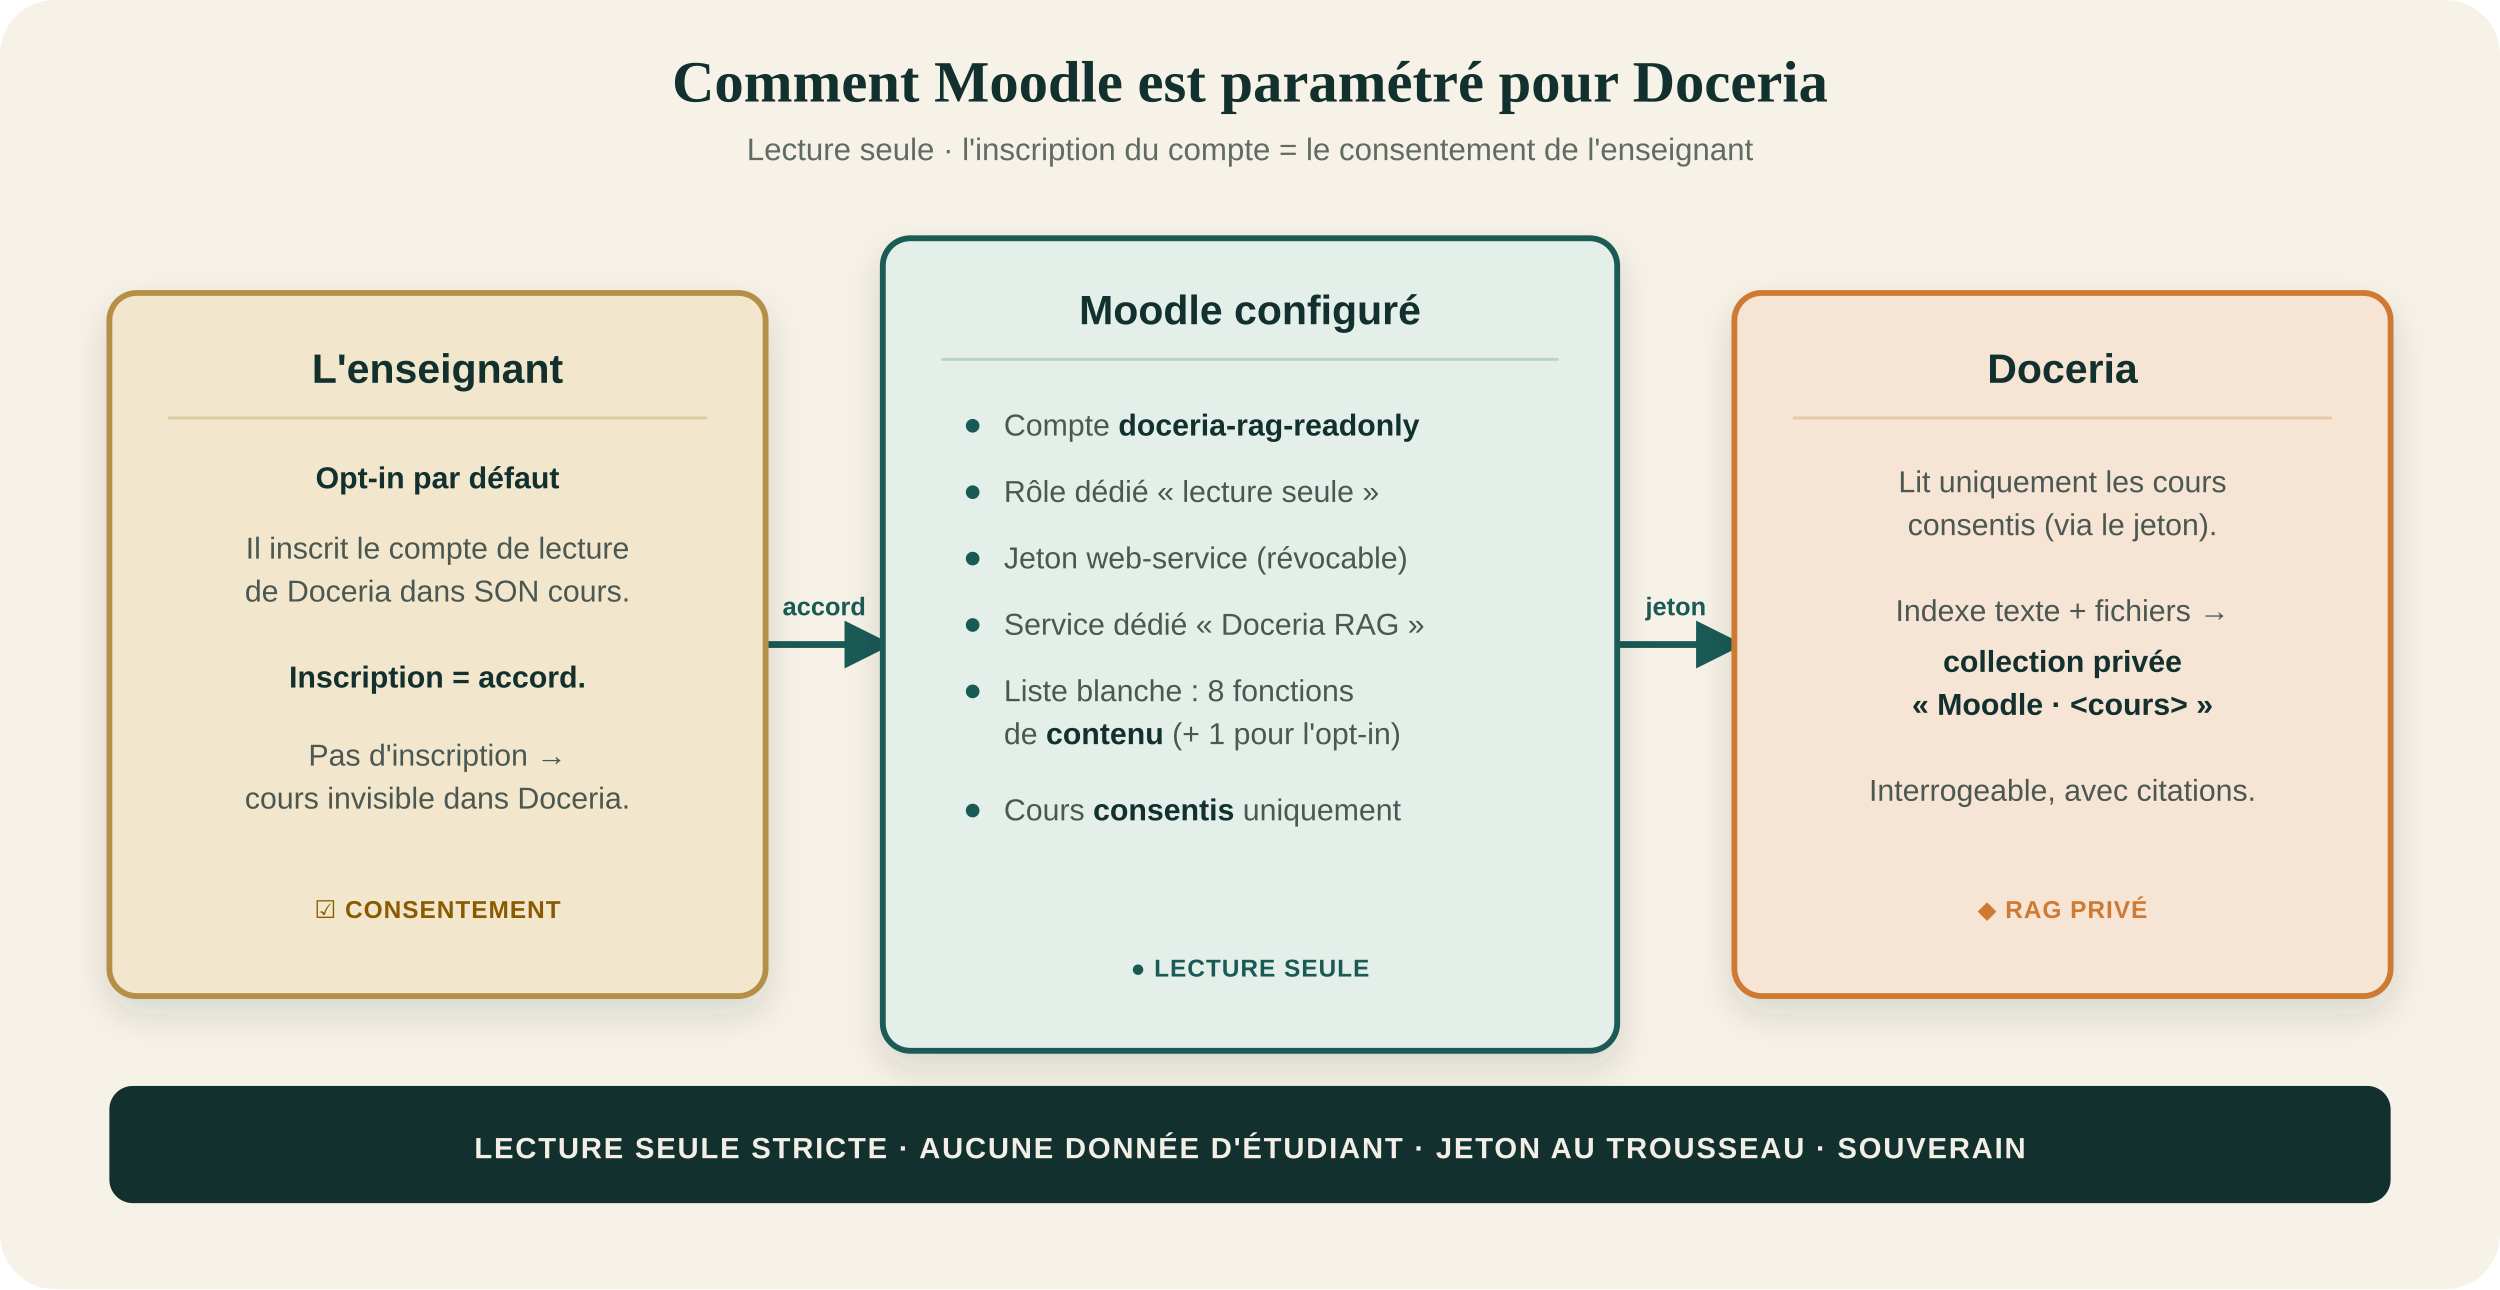
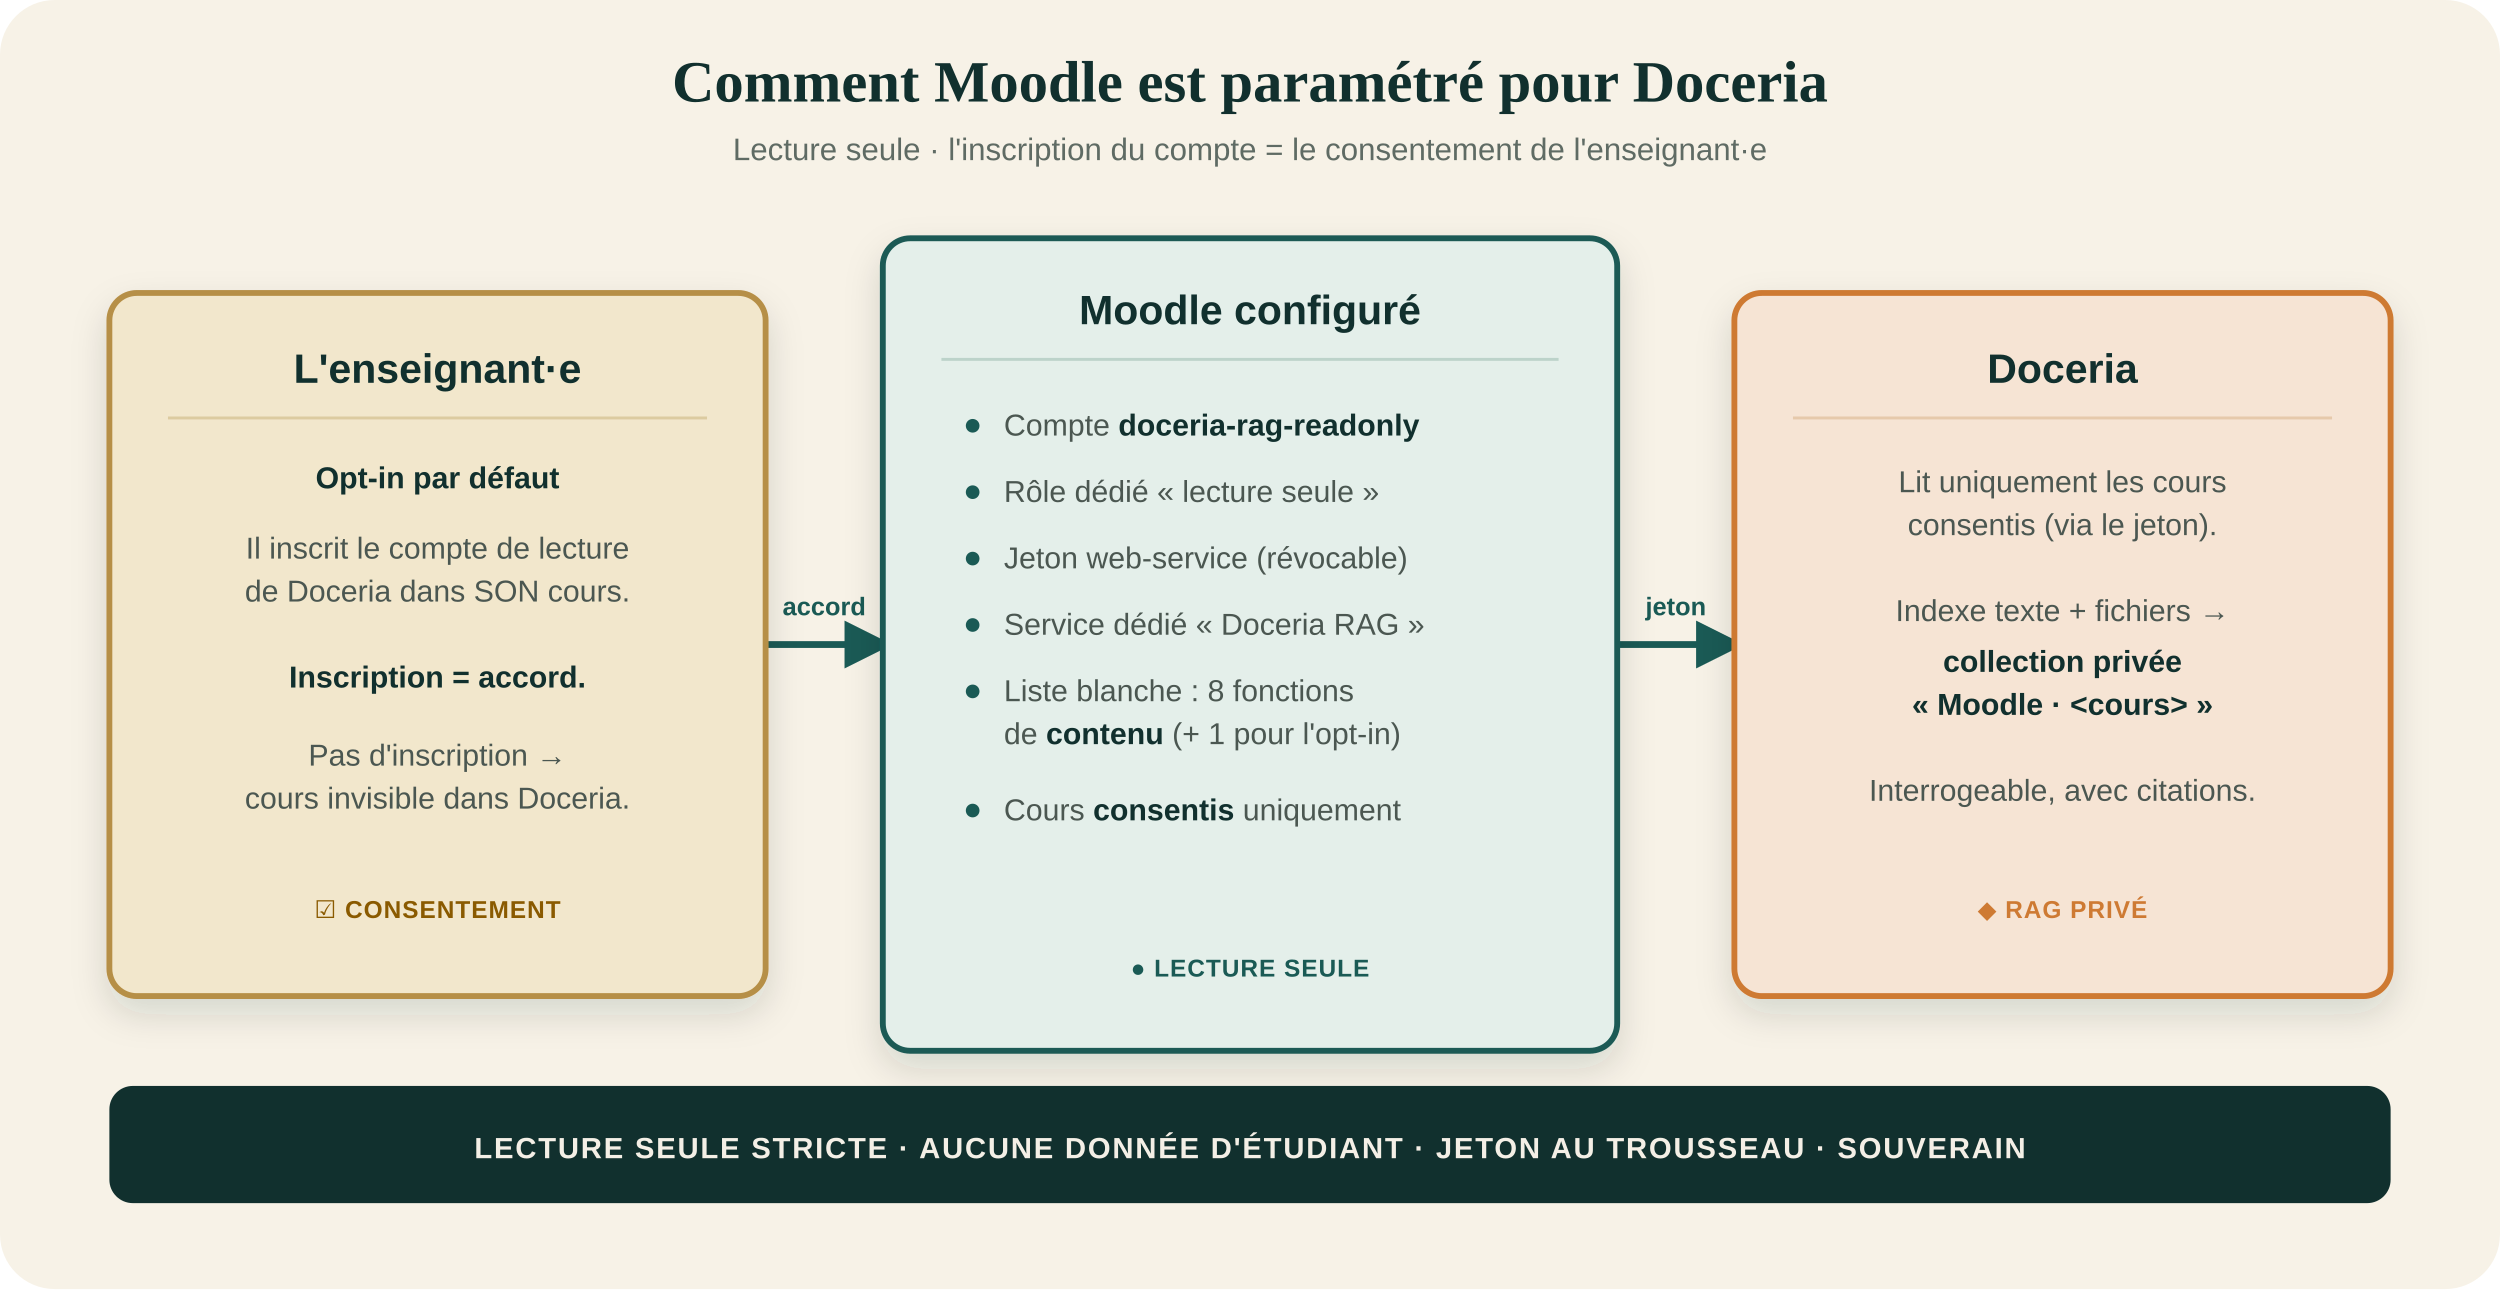
<svg xmlns="http://www.w3.org/2000/svg" width="1280" height="660" viewBox="0 0 1280 660" preserveAspectRatio="xMidYMid meet" role="img" aria-labelledby="dms-title dms-desc">
  <defs>
    <marker id="dms-ar" viewBox="0 0 10 10" refX="8" refY="5" markerWidth="7" markerHeight="7" orient="auto-start-reverse">
      <path d="M0 0 L10 5 L0 10 z" fill="#1A5A55" />
    </marker>
    <filter id="dms-sh" x="-20%" y="-20%" width="140%" height="140%">
      <feDropShadow dx="0" dy="8" stdDeviation="9" flood-color="#11302E" flood-opacity=".14" />
    </filter>
    <style>
      .t{font:700 30px Georgia,"Times New Roman",serif;fill:#11302E}
      .sub{font:400 16px Arial,sans-serif;fill:#5F6B64}
      .bt{font:700 21px Arial,sans-serif;fill:#11302E}
      .bx{font:400 15.5px Arial,sans-serif;fill:#4B5751}
      .bxs{font:700 15.5px Arial,sans-serif;fill:#11302E}
      .badge{font:700 12.5px Arial,sans-serif;letter-spacing:.04em}
      .cap{font:400 15px Arial,sans-serif;fill:#5F6B64}
      .lbl{font:600 13px Arial,sans-serif;fill:#1A5A55}
    </style>
  </defs>
  <rect x="0" y="0" width="1280" height="660" rx="28" fill="#F7F2E7" />
  <text x="640" y="52" text-anchor="middle" class="t">Comment Moodle est paramétré pour Doceria</text>
-   <text x="640" y="82" text-anchor="middle" class="sub">Lecture seule · l'inscription du compte = le consentement de l'enseignant</text>
+   <text x="640" y="82" text-anchor="middle" class="sub">Lecture seule · l'inscription du compte = le consentement de l'enseignant·e</text>
  <line x1="392" y1="330" x2="452" y2="330" stroke="#1A5A55" stroke-width="3.5" stroke-linecap="round" marker-end="url(#dms-ar)" />
  <text x="422" y="315" text-anchor="middle" class="lbl">accord</text>
  <line x1="828" y1="330" x2="888" y2="330" stroke="#1A5A55" stroke-width="3.5" stroke-linecap="round" marker-end="url(#dms-ar)" />
  <text x="858" y="315" text-anchor="middle" class="lbl">jeton</text>
  <rect x="56" y="150" width="336" height="360" rx="14" fill="#F2E7CC" stroke="#B68F46" stroke-width="3" filter="url(#dms-sh)" />
-   <text x="224" y="196" text-anchor="middle" class="bt">L'enseignant</text>
+   <text x="224" y="196" text-anchor="middle" class="bt">L'enseignant·e</text>
  <line x1="86" y1="214" x2="362" y2="214" stroke="#DCCba0" stroke-width="1.5" />
  <text x="224" y="250" text-anchor="middle" class="bxs">Opt-in par défaut</text>
  <text x="224" y="286" text-anchor="middle" class="bx">Il inscrit le compte de lecture</text>
  <text x="224" y="308" text-anchor="middle" class="bx">de Doceria dans SON cours.</text>
  <text x="224" y="352" text-anchor="middle" class="bxs">Inscription = accord.</text>
  <text x="224" y="392" text-anchor="middle" class="bx">Pas d'inscription →</text>
  <text x="224" y="414" text-anchor="middle" class="bx">cours invisible dans Doceria.</text>
  <text x="224" y="470" text-anchor="middle" class="badge" fill="#8A5A00">☑ CONSENTEMENT</text>
  <rect x="452" y="122" width="376" height="416" rx="14" fill="#E4EFEA" stroke="#1A5A55" stroke-width="3" filter="url(#dms-sh)" />
  <text x="640" y="166" text-anchor="middle" class="bt">Moodle configuré</text>
  <line x1="482" y1="184" x2="798" y2="184" stroke="#Bcd3ca" stroke-width="1.5" />
  <g>
    <circle cx="498" cy="218" r="3.5" fill="#1A5A55" />
    <text x="514" y="223" class="bx">Compte <tspan class="bxs">doceria-rag-readonly</tspan>
    </text>
    <circle cx="498" cy="252" r="3.5" fill="#1A5A55" />
    <text x="514" y="257" class="bx">Rôle dédié « lecture seule »</text>
    <circle cx="498" cy="286" r="3.5" fill="#1A5A55" />
    <text x="514" y="291" class="bx">Jeton web-service (révocable)</text>
    <circle cx="498" cy="320" r="3.5" fill="#1A5A55" />
    <text x="514" y="325" class="bx">Service dédié « Doceria RAG »</text>
    <circle cx="498" cy="354" r="3.5" fill="#1A5A55" />
    <text x="514" y="359" class="bx">Liste blanche : 8 fonctions</text>
    <text x="514" y="381" class="bx">de <tspan class="bxs">contenu</tspan> (+ 1 pour l'opt-in)</text>
    <circle cx="498" cy="415" r="3.5" fill="#1A5A55" />
    <text x="514" y="420" class="bx">Cours <tspan class="bxs">consentis</tspan> uniquement</text>
  </g>
  <text x="640" y="500" text-anchor="middle" class="badge" fill="#1A5A55">● LECTURE SEULE</text>
  <rect x="888" y="150" width="336" height="360" rx="14" fill="#F6E4D4" stroke="#CE7A33" stroke-width="3" filter="url(#dms-sh)" />
  <text x="1056" y="196" text-anchor="middle" class="bt">Doceria</text>
  <line x1="918" y1="214" x2="1194" y2="214" stroke="#e6c9ab" stroke-width="1.5" />
  <text x="1056" y="252" text-anchor="middle" class="bx">Lit uniquement les cours</text>
  <text x="1056" y="274" text-anchor="middle" class="bx">consentis (via le jeton).</text>
  <text x="1056" y="318" text-anchor="middle" class="bx">Indexe texte + fichiers →</text>
  <text x="1056" y="344" text-anchor="middle" class="bxs">collection privée</text>
  <text x="1056" y="366" text-anchor="middle" class="bxs">« Moodle · &lt;cours&gt; »</text>
  <text x="1056" y="410" text-anchor="middle" class="bx">Interrogeable, avec citations.</text>
  <text x="1056" y="470" text-anchor="middle" class="badge" fill="#CE7A33">◆ RAG PRIVÉ</text>
  <rect x="56" y="556" width="1168" height="60" rx="12" fill="#11302E" />
  <text x="640" y="593" text-anchor="middle" class="badge" fill="#F4EFE6" style="letter-spacing:.06em;font-size:15px">LECTURE SEULE STRICTE · AUCUNE DONNÉE D'ÉTUDIANT · JETON AU TROUSSEAU · SOUVERAIN</text>
</svg>
